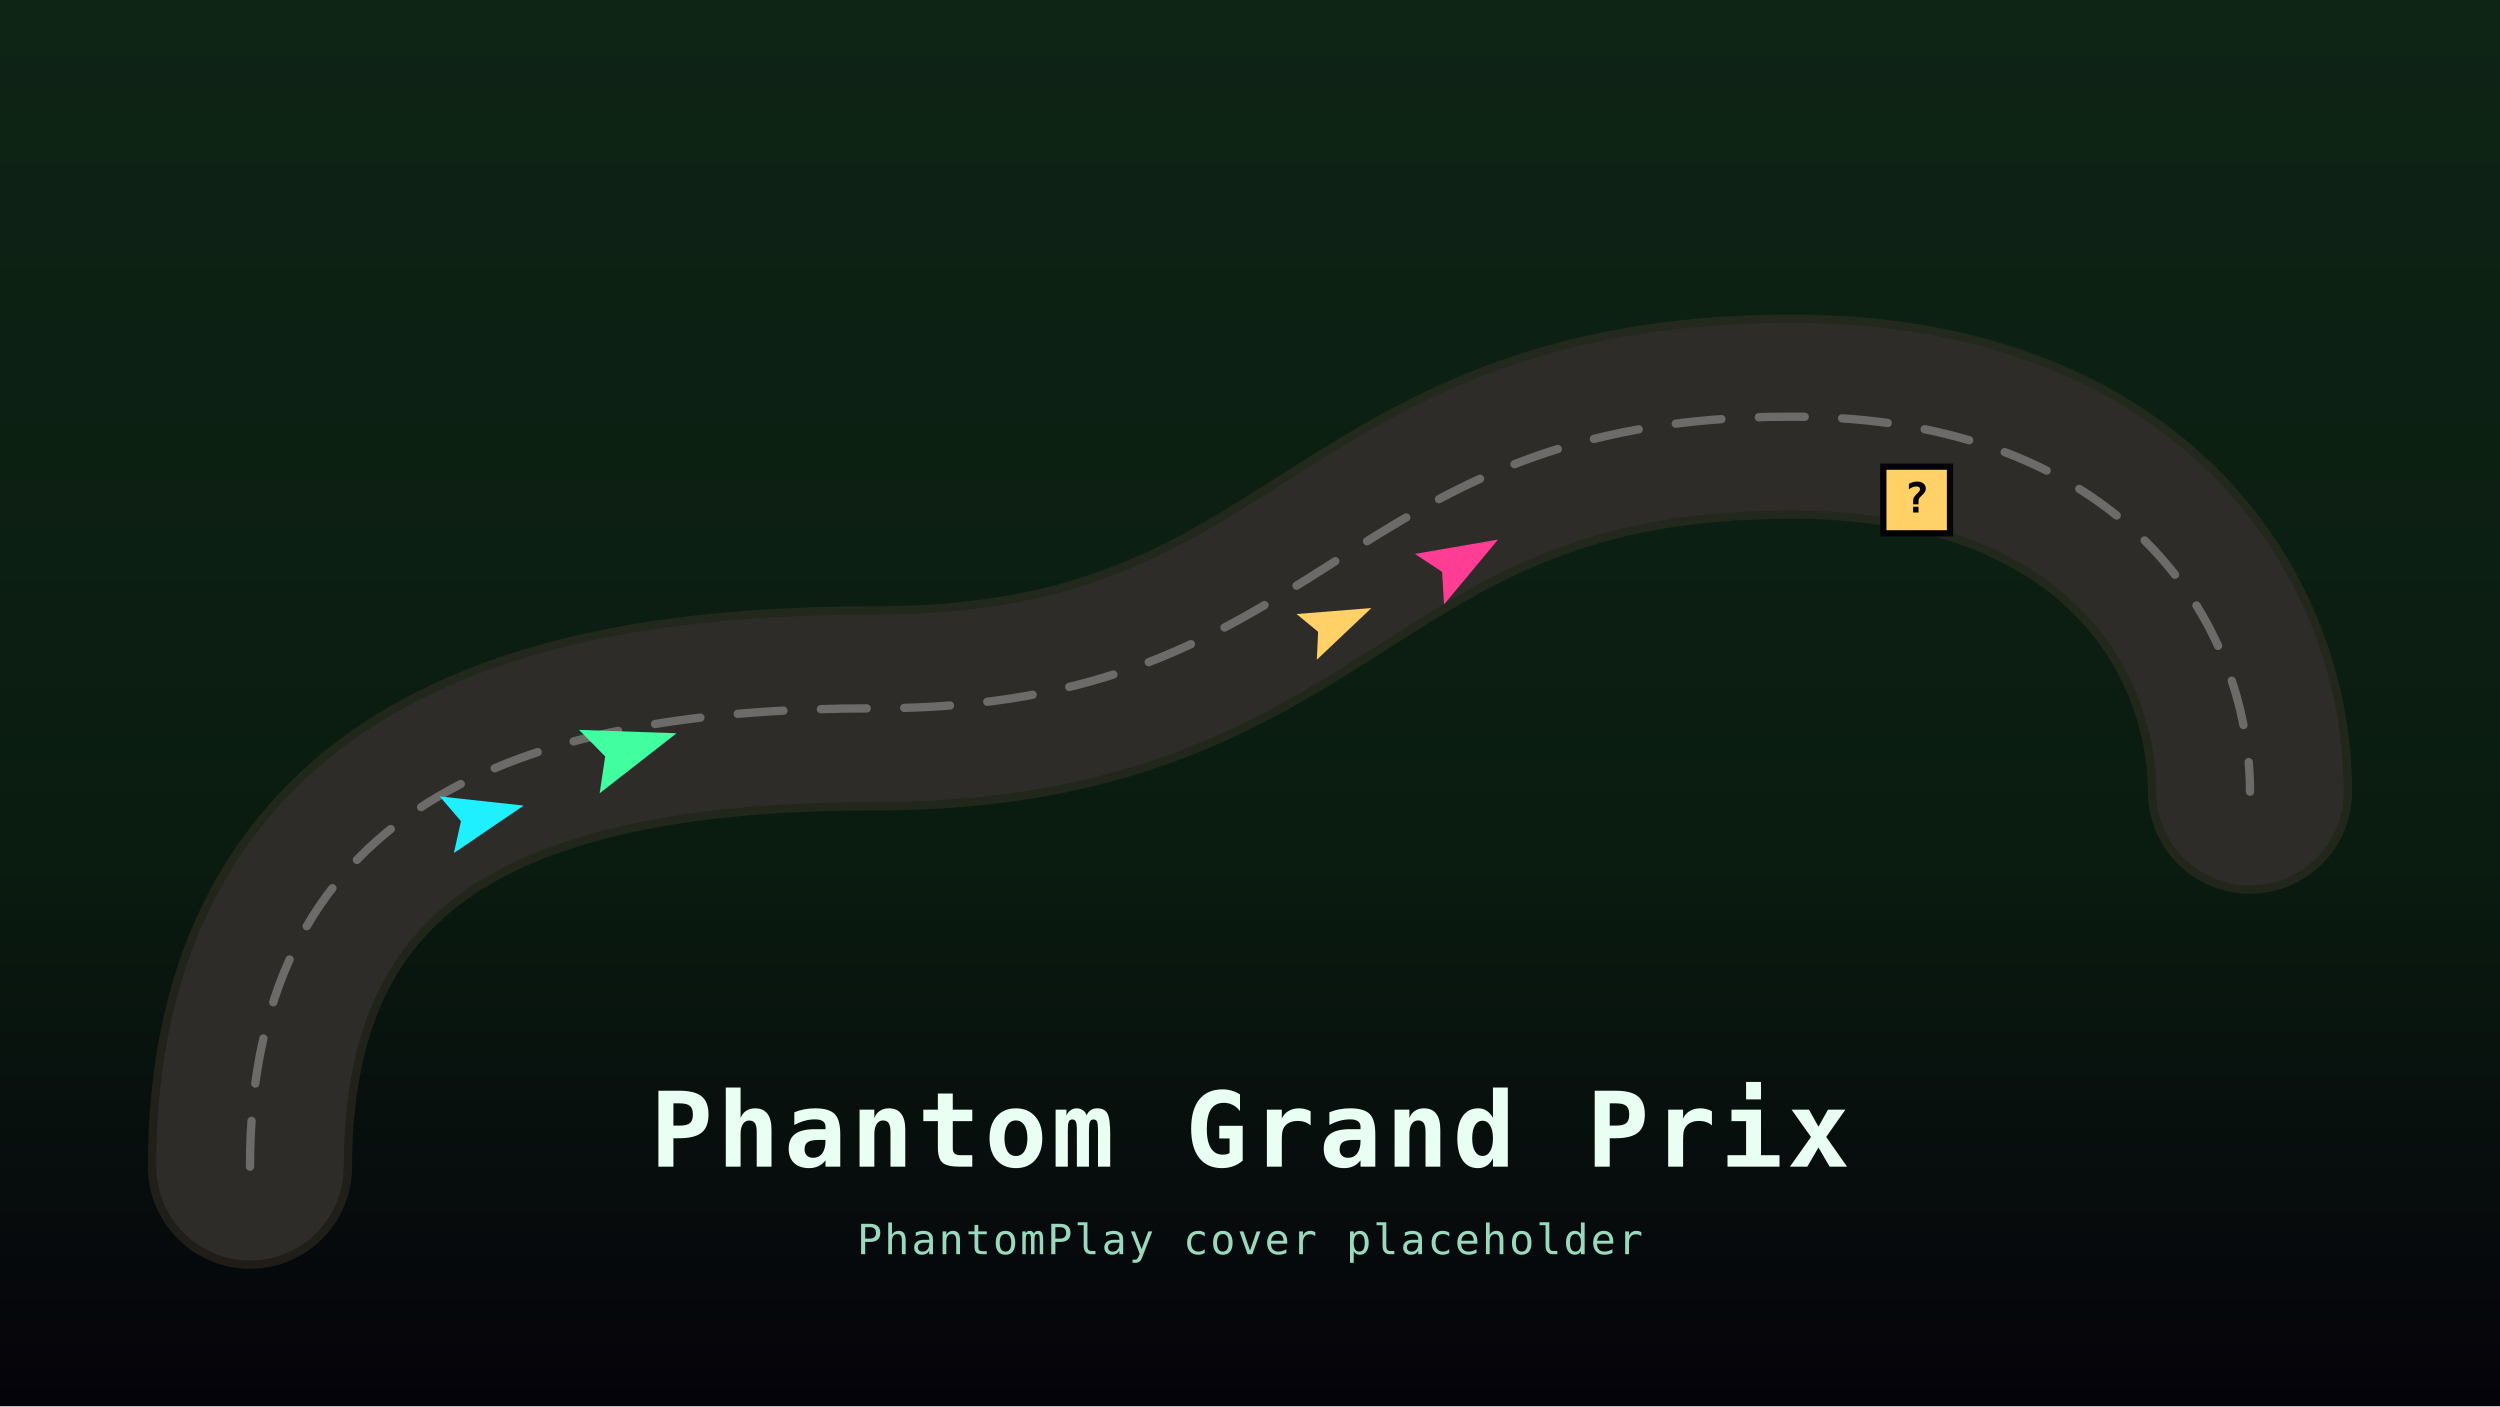
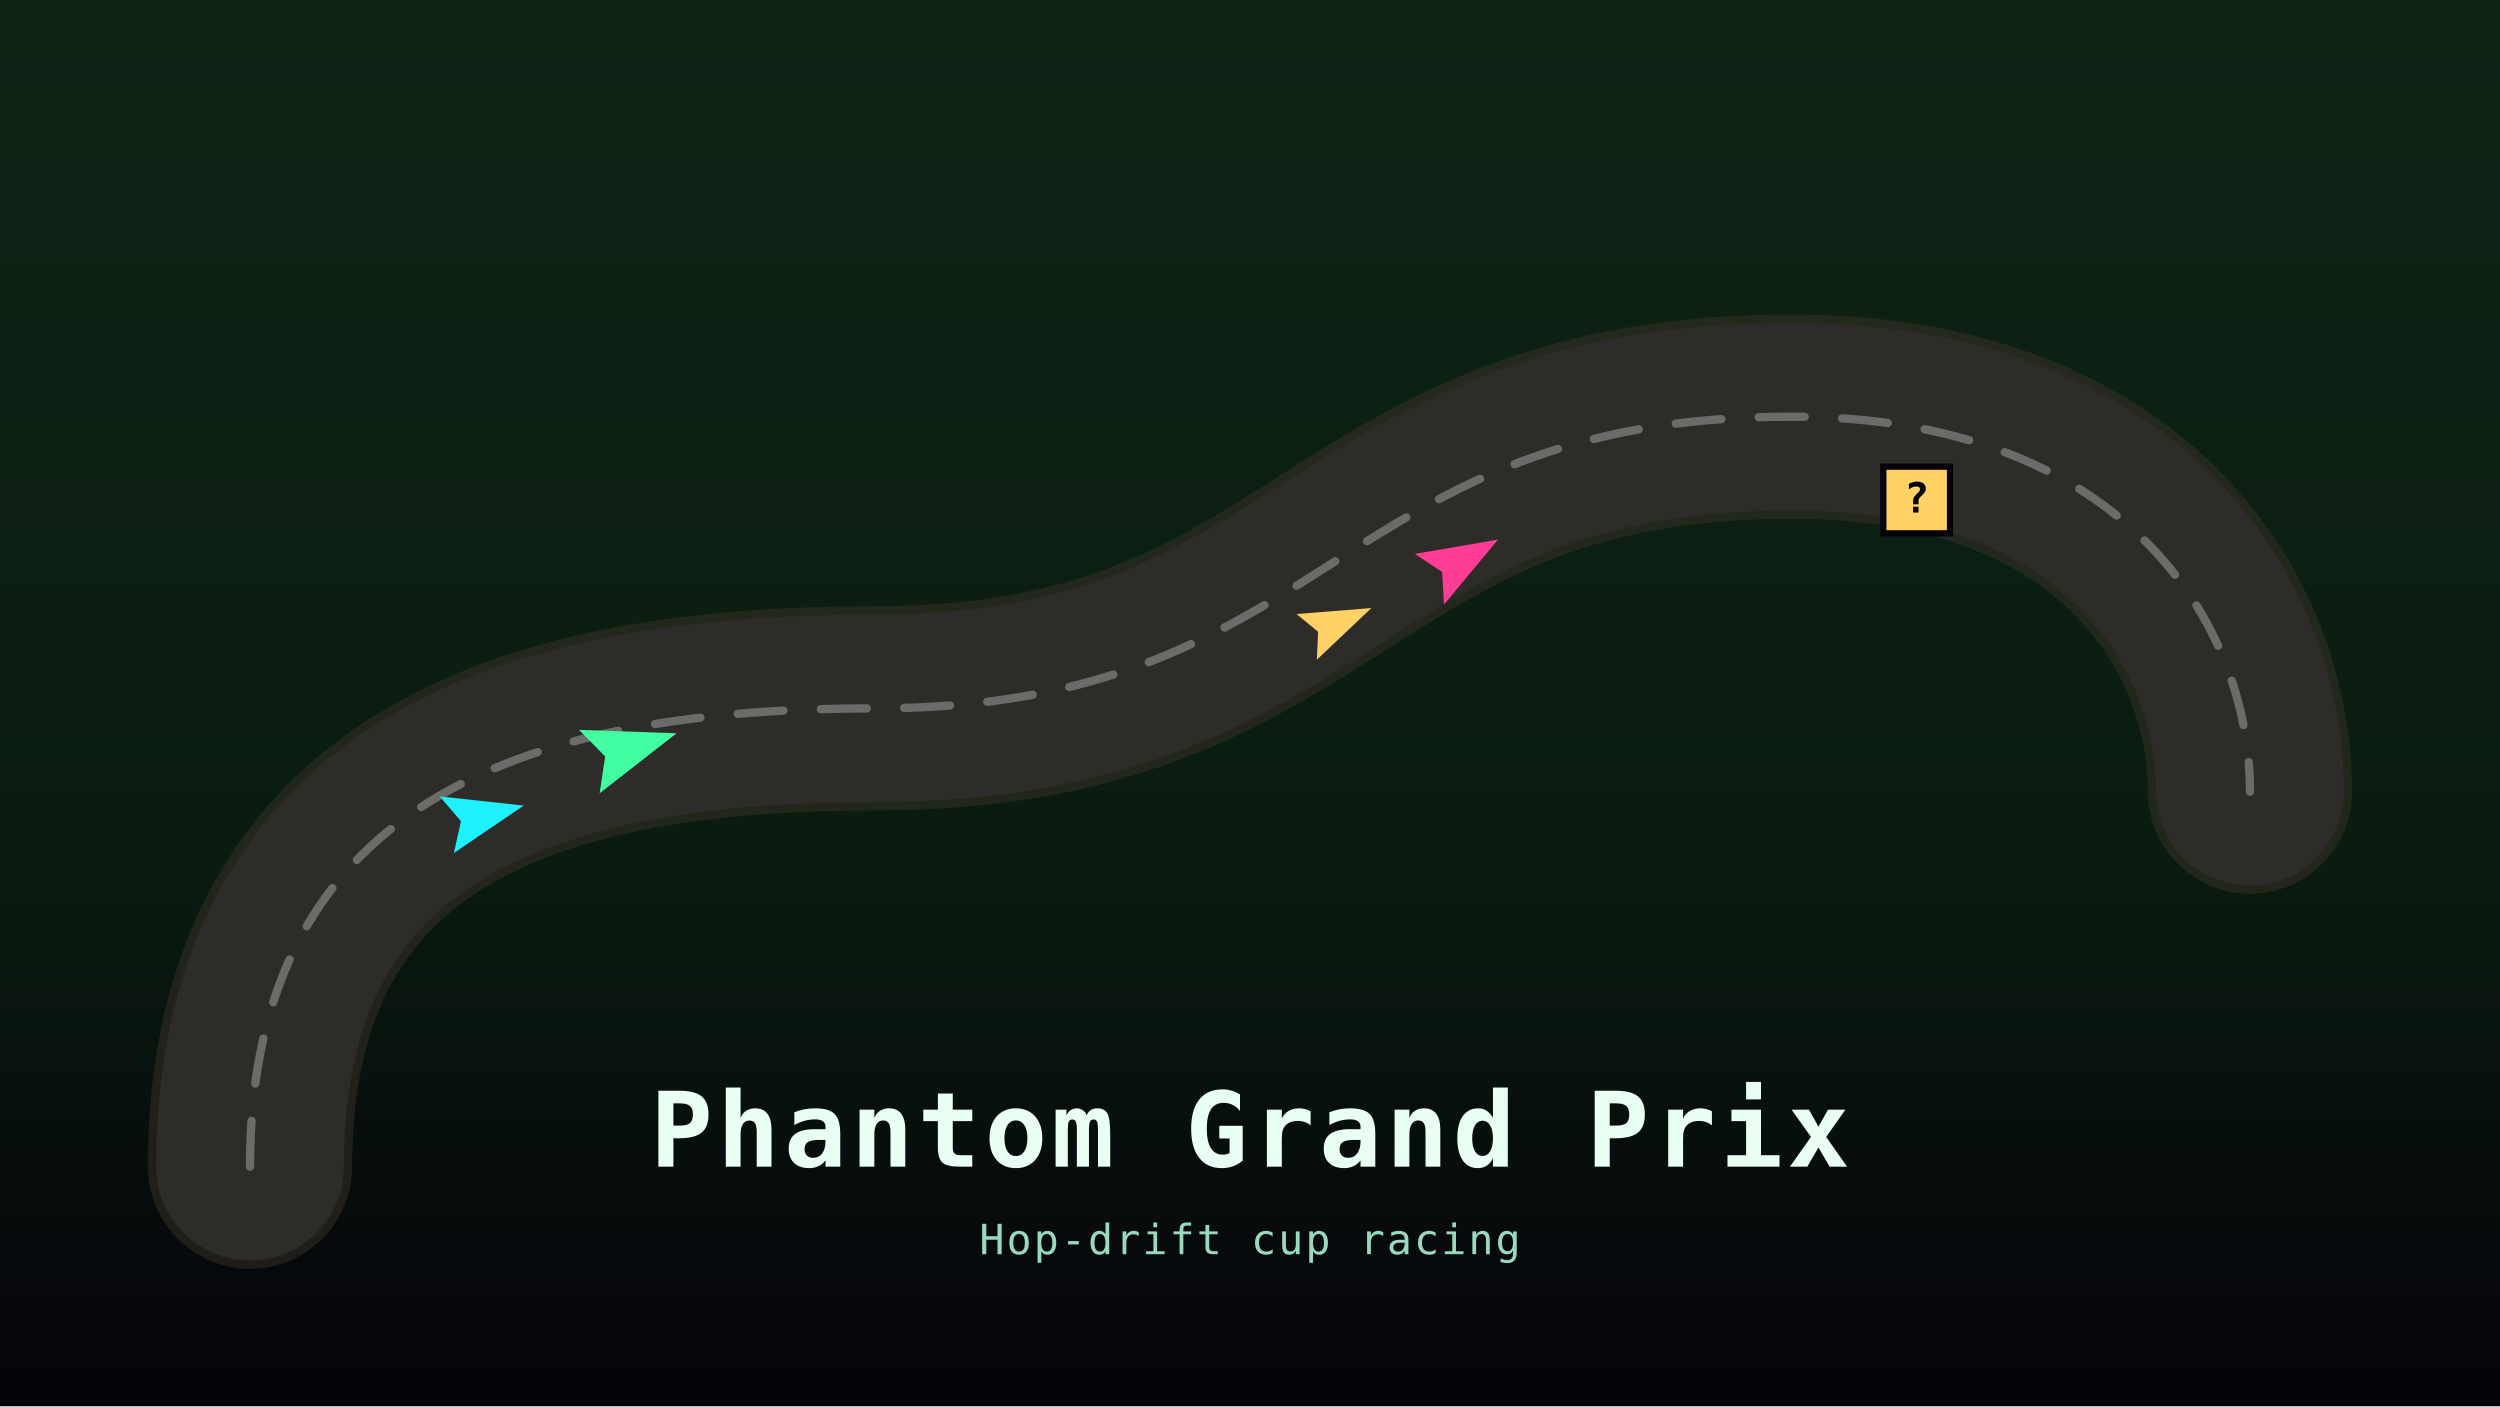
<svg xmlns="http://www.w3.org/2000/svg" width="1200" height="675" viewBox="0 0 1200 675">
  <defs>
    <linearGradient id="bg" x1="0" y1="0" x2="0" y2="1">
      <stop offset="0%" stop-color="#0e2415" />
      <stop offset="60%" stop-color="#0a1c10" />
      <stop offset="100%" stop-color="#05030a" />
    </linearGradient>
  </defs>
  <rect width="1200" height="675" fill="url(#bg)" />
  <path d="M 120 560 C 120 380 260 340 420 340 C 640 340 640 200 860 200 C 1020 200 1080 300 1080 380" fill="none" stroke="#23262c" stroke-width="90" stroke-linecap="round" />
  <path d="M 120 560 C 120 380 260 340 420 340 C 640 340 640 200 860 200 C 1020 200 1080 300 1080 380" fill="none" stroke="#3a3226" stroke-width="98" stroke-linecap="round" opacity="0.5" stroke-dasharray="1 0" />
  <path d="M 120 560 C 120 380 260 340 420 340 C 640 340 640 200 860 200 C 1020 200 1080 300 1080 380" fill="none" stroke="rgba(255,255,255,.3)" stroke-width="4" stroke-dasharray="22 18" stroke-linecap="round" />
  <g transform="translate(300,360) rotate(-18)">
    <polygon points="26,0 -18,-16 -10,0 -18,16" fill="#41ffa1" />
  </g>
  <g transform="translate(230,392) rotate(-14)">
    <polygon points="22,0 -16,-14 -9,0 -16,14" fill="#1ef0ff" />
  </g>
  <g transform="translate(700,270) rotate(-30)">
    <polygon points="22,0 -16,-14 -9,0 -16,14" fill="#ff3d94" />
  </g>
  <g transform="translate(640,300) rotate(-24)">
    <polygon points="20,0 -14,-12 -8,0 -14,12" fill="#ffd166" />
  </g>
  <g transform="translate(920,240)">
    <rect x="-16" y="-16" width="32" height="32" fill="#ffd166" stroke="#05030a" stroke-width="3" />
    <text x="0" y="6" text-anchor="middle" font-family="ui-monospace,Menlo,Consolas,monospace" font-size="20" font-weight="800" fill="#05030a">?</text>
  </g>
  <text x="600" y="560" text-anchor="middle" font-family="ui-monospace,Menlo,Consolas,monospace" font-size="50" font-weight="700" fill="#eafff4" letter-spacing="2">Phantom Grand Prix</text>
-   <text x="600" y="602" text-anchor="middle" font-family="ui-monospace,Menlo,Consolas,monospace" font-size="20" fill="#9ad9bd" letter-spacing="1">PhantomPlay cover placeholder</text>
+   <text x="600" y="602" text-anchor="middle" font-family="ui-monospace,Menlo,Consolas,monospace" font-size="20" fill="#9ad9bd" letter-spacing="1">Hop-drift cup racing</text>
</svg>
